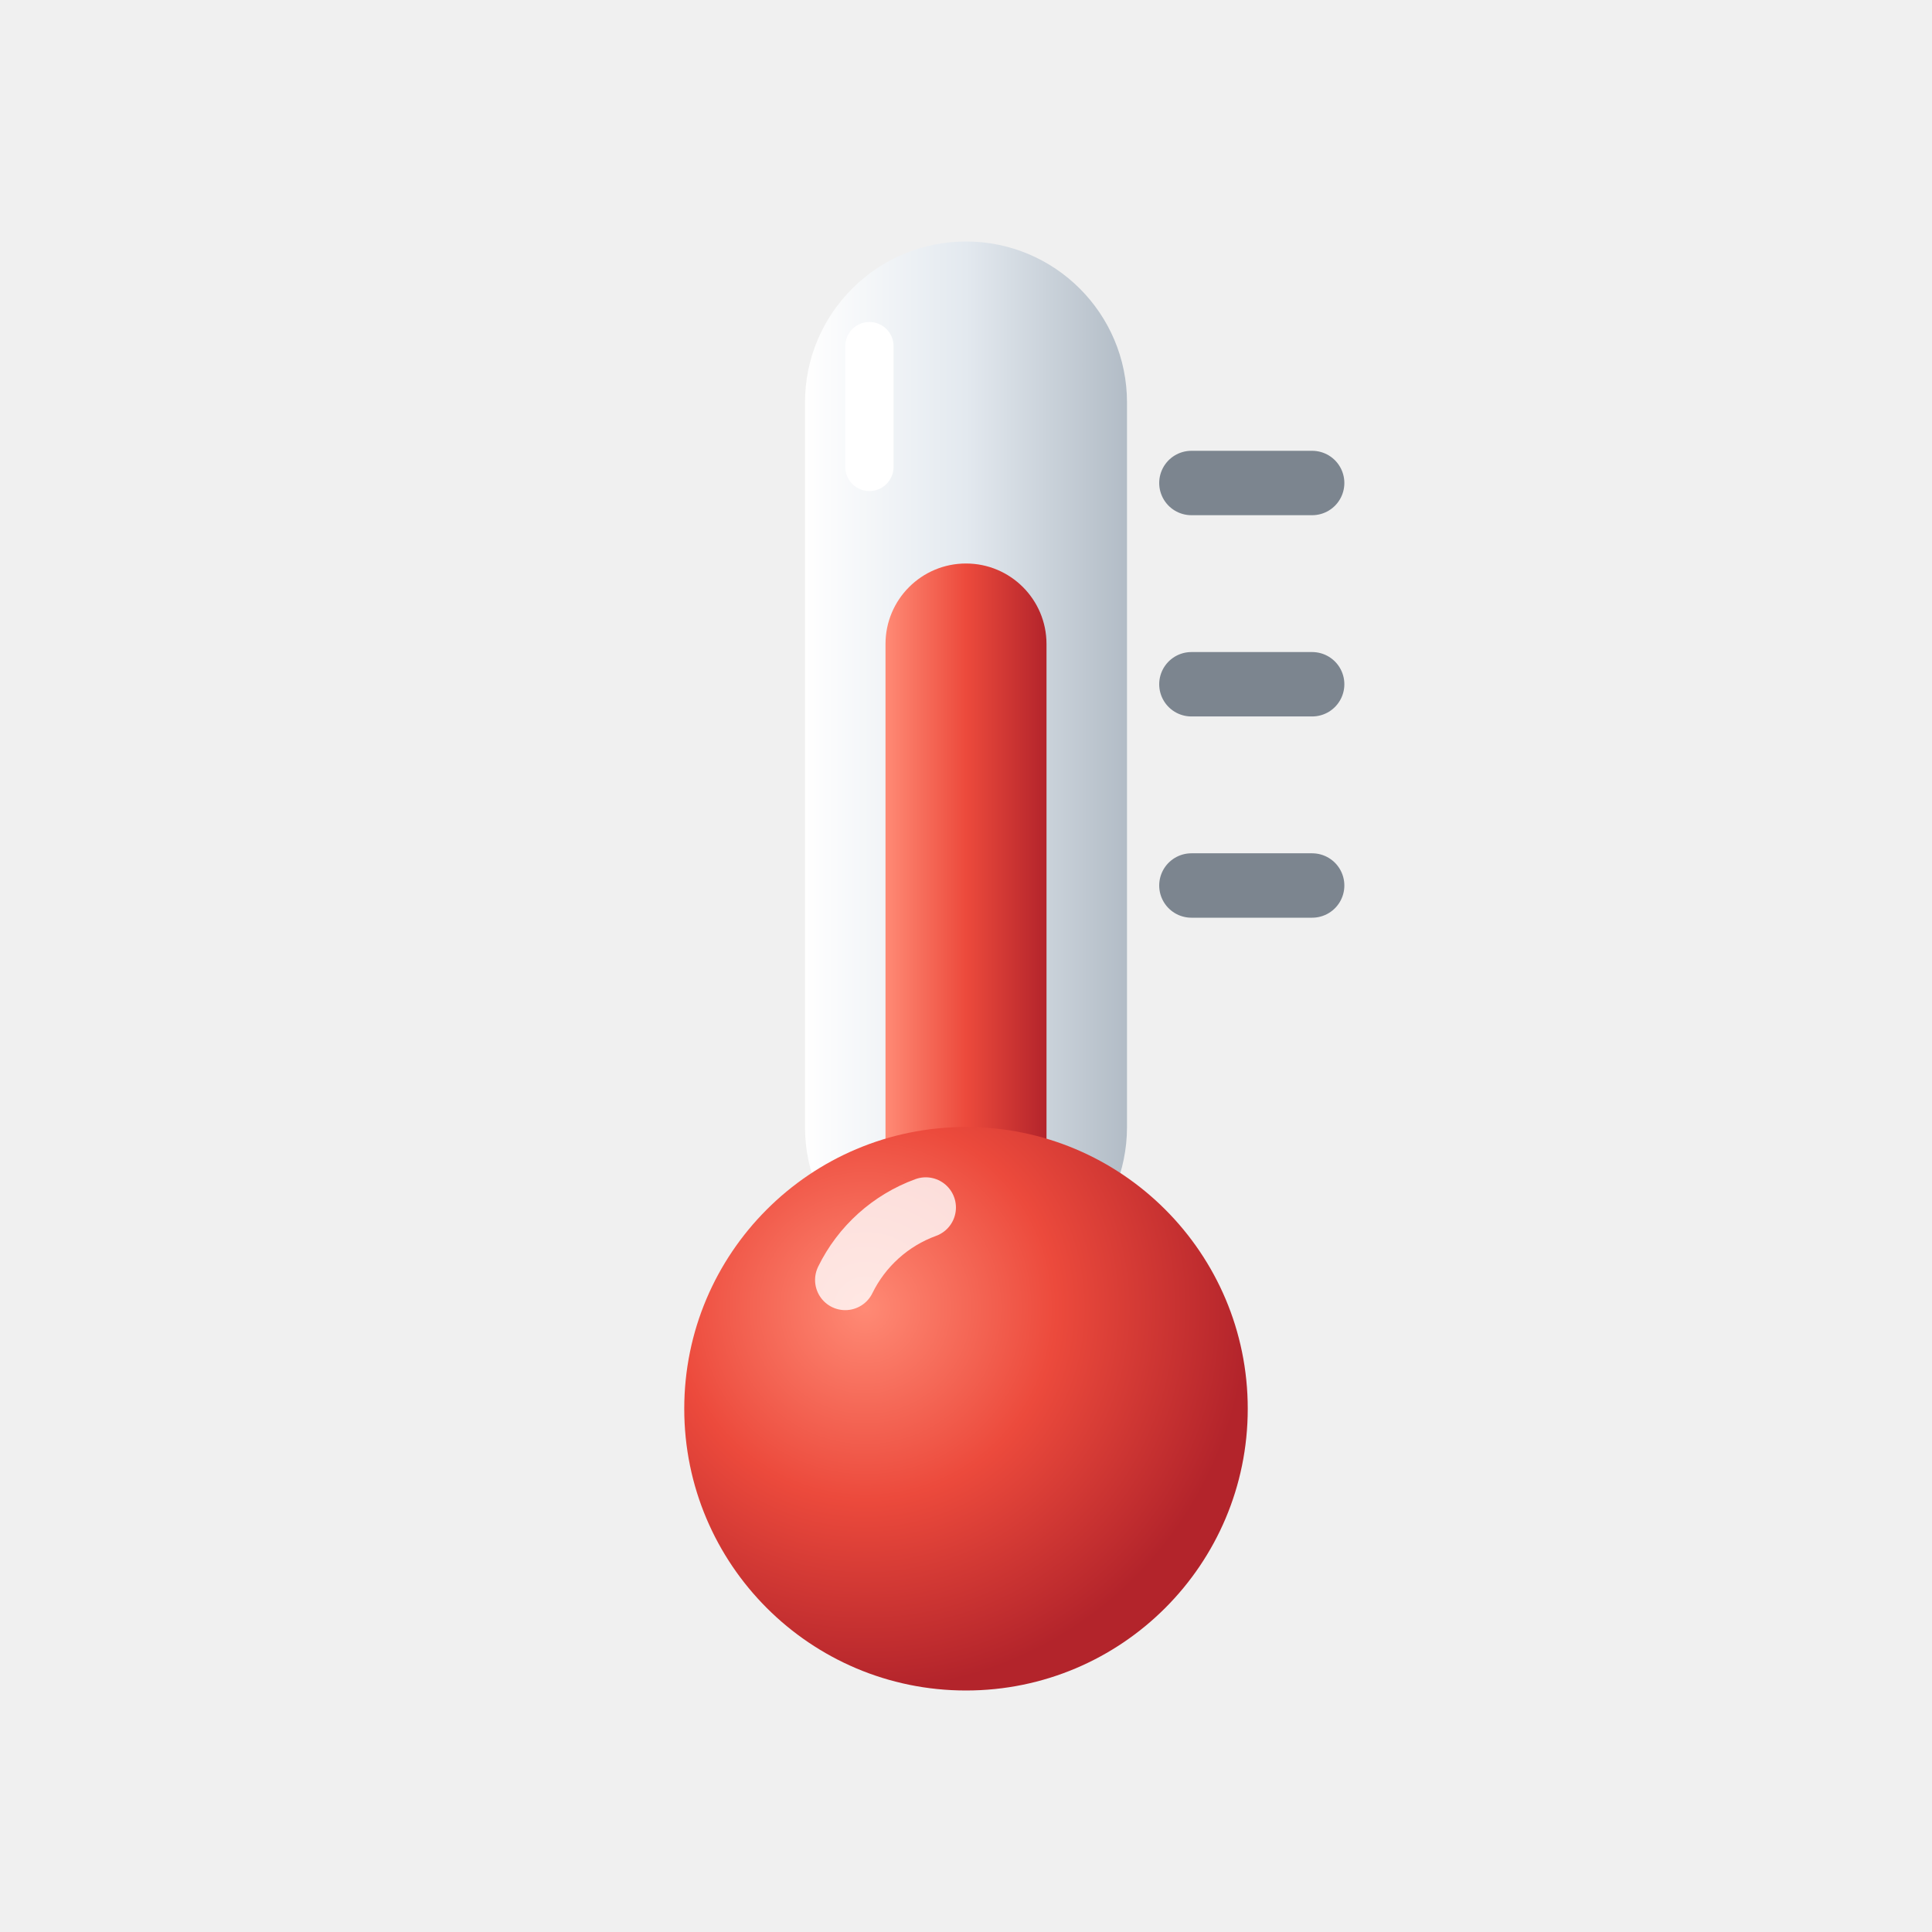
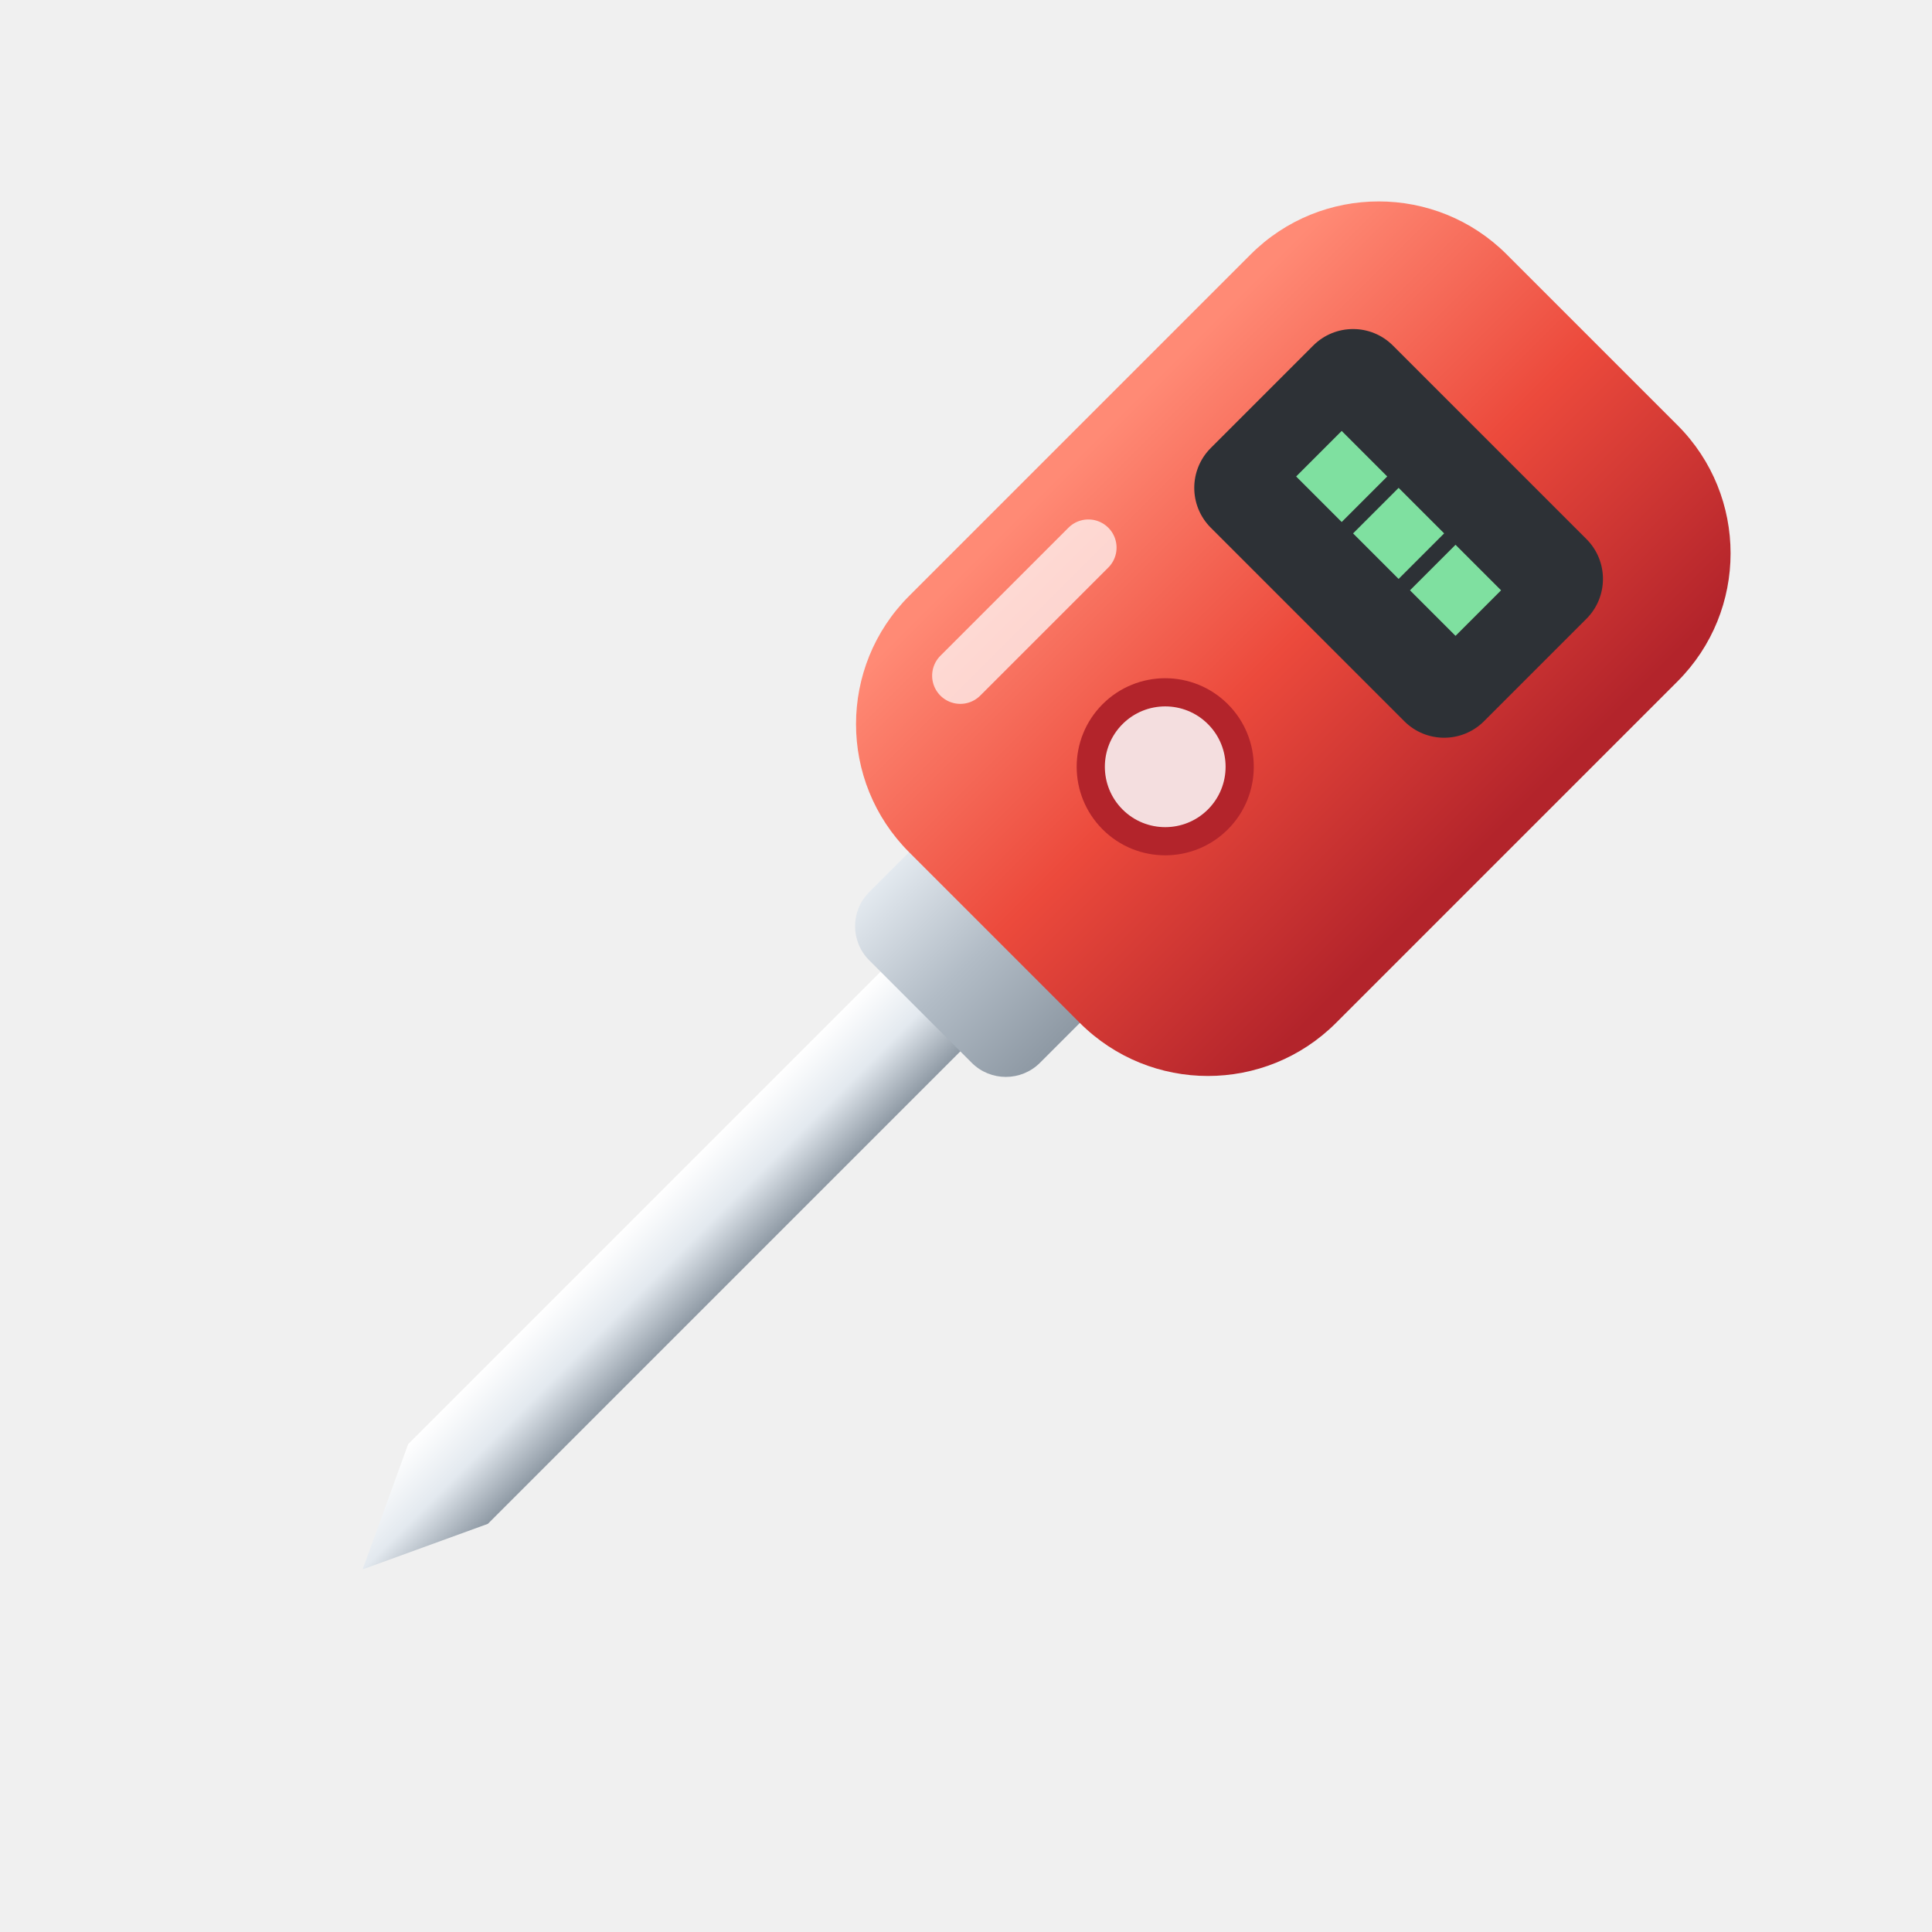
- <svg xmlns="http://www.w3.org/2000/svg" width="48" height="48" viewBox="0 0 48 48" role="img" aria-label="Thermometer">
+ <svg xmlns="http://www.w3.org/2000/svg" width="48" height="48" viewBox="0 0 48 48" role="img" aria-label="Instant read probe thermometer">
  <defs>
-     <linearGradient id="g" x1="20" y1="0" x2="28" y2="0" gradientUnits="userSpaceOnUse">
-       <stop offset="0" stop-color="#ffffff" />
-       <stop offset=".5" stop-color="#e3e9ef" />
-       <stop offset="1" stop-color="#b2bcc6" />
-     </linearGradient>
-     <radialGradient id="r" cx="21.5" cy="32.5" r="9.5" gradientUnits="userSpaceOnUse">
-       <stop offset="0" stop-color="#ff8a75" />
-       <stop offset=".5" stop-color="#ec4a3c" />
-       <stop offset="1" stop-color="#b3242b" />
-     </radialGradient>
-     <linearGradient id="c" x1="22" y1="0" x2="26" y2="0" gradientUnits="userSpaceOnUse">
+     <linearGradient id="b" x1="17" y1="0" x2="31" y2="0" gradientUnits="userSpaceOnUse">
      <stop offset="0" stop-color="#ff8a75" />
      <stop offset=".5" stop-color="#ec4a3c" />
      <stop offset="1" stop-color="#b3242b" />
    </linearGradient>
+     <linearGradient id="s" x1="22.6" y1="0" x2="25.4" y2="0" gradientUnits="userSpaceOnUse">
+       <stop offset="0" stop-color="#ffffff" />
+       <stop offset=".5" stop-color="#e3e9ef" />
+       <stop offset="1" stop-color="#8e99a4" />
+     </linearGradient>
+     <linearGradient id="c" x1="21" y1="0" x2="27" y2="0" gradientUnits="userSpaceOnUse">
+       <stop offset="0" stop-color="#e3e9ef" />
+       <stop offset=".5" stop-color="#b2bcc6" />
+       <stop offset="1" stop-color="#8e99a4" />
+     </linearGradient>
  </defs>
-   <rect x="20" y="6" width="8" height="26" rx="4" fill="url(#g)" />
-   <rect x="22" y="14" width="4" height="20" rx="2" fill="url(#c)" />
-   <circle cx="24" cy="35" r="7" fill="url(#r)" />
-   <path d="M21 31.8a3.6 3.6 0 0 1 2-1.8" stroke="#fff" stroke-opacity=".8" stroke-width="1.5" fill="none" stroke-linecap="round" />
-   <path d="M21.6 8.6v3" stroke="#fff" stroke-width="1.2" stroke-linecap="round" />
-   <g stroke="#7c858f" stroke-width="1.6" stroke-linecap="round">
-     <path d="M29.6 12h3" />
-     <path d="M29.6 17h3" />
-     <path d="M29.6 22h3" />
+   <g transform="rotate(45 24 24)">
+     <path d="M22.6 25h2.8v17.2l-1.4 3-1.4-3Z" fill="url(#s)" />
+     <rect x="21" y="21.4" width="6" height="4.2" rx="1.2" fill="url(#c)" />
+     <rect x="16.5" y="2" width="15" height="21" rx="4.5" fill="url(#b)" />
+     <rect x="19.2" y="5.6" width="9.6" height="6.4" rx="1.4" fill="#2d3136" />
+     <path d="M21.2 8.8h1.6M23.2 8.8h1.6M25.2 8.8h1.6" stroke="#7fe0a0" stroke-width="1.6" />
+     <circle cx="24" cy="17" r="2.2" fill="#b3242b" />
+     <circle cx="24" cy="17" r="1.5" fill="#ffffff" fill-opacity=".85" />
+     <path d="M18.8 14.5v4.5" stroke="#fff" stroke-opacity=".7" stroke-width="1.4" stroke-linecap="round" />
  </g>
</svg>
